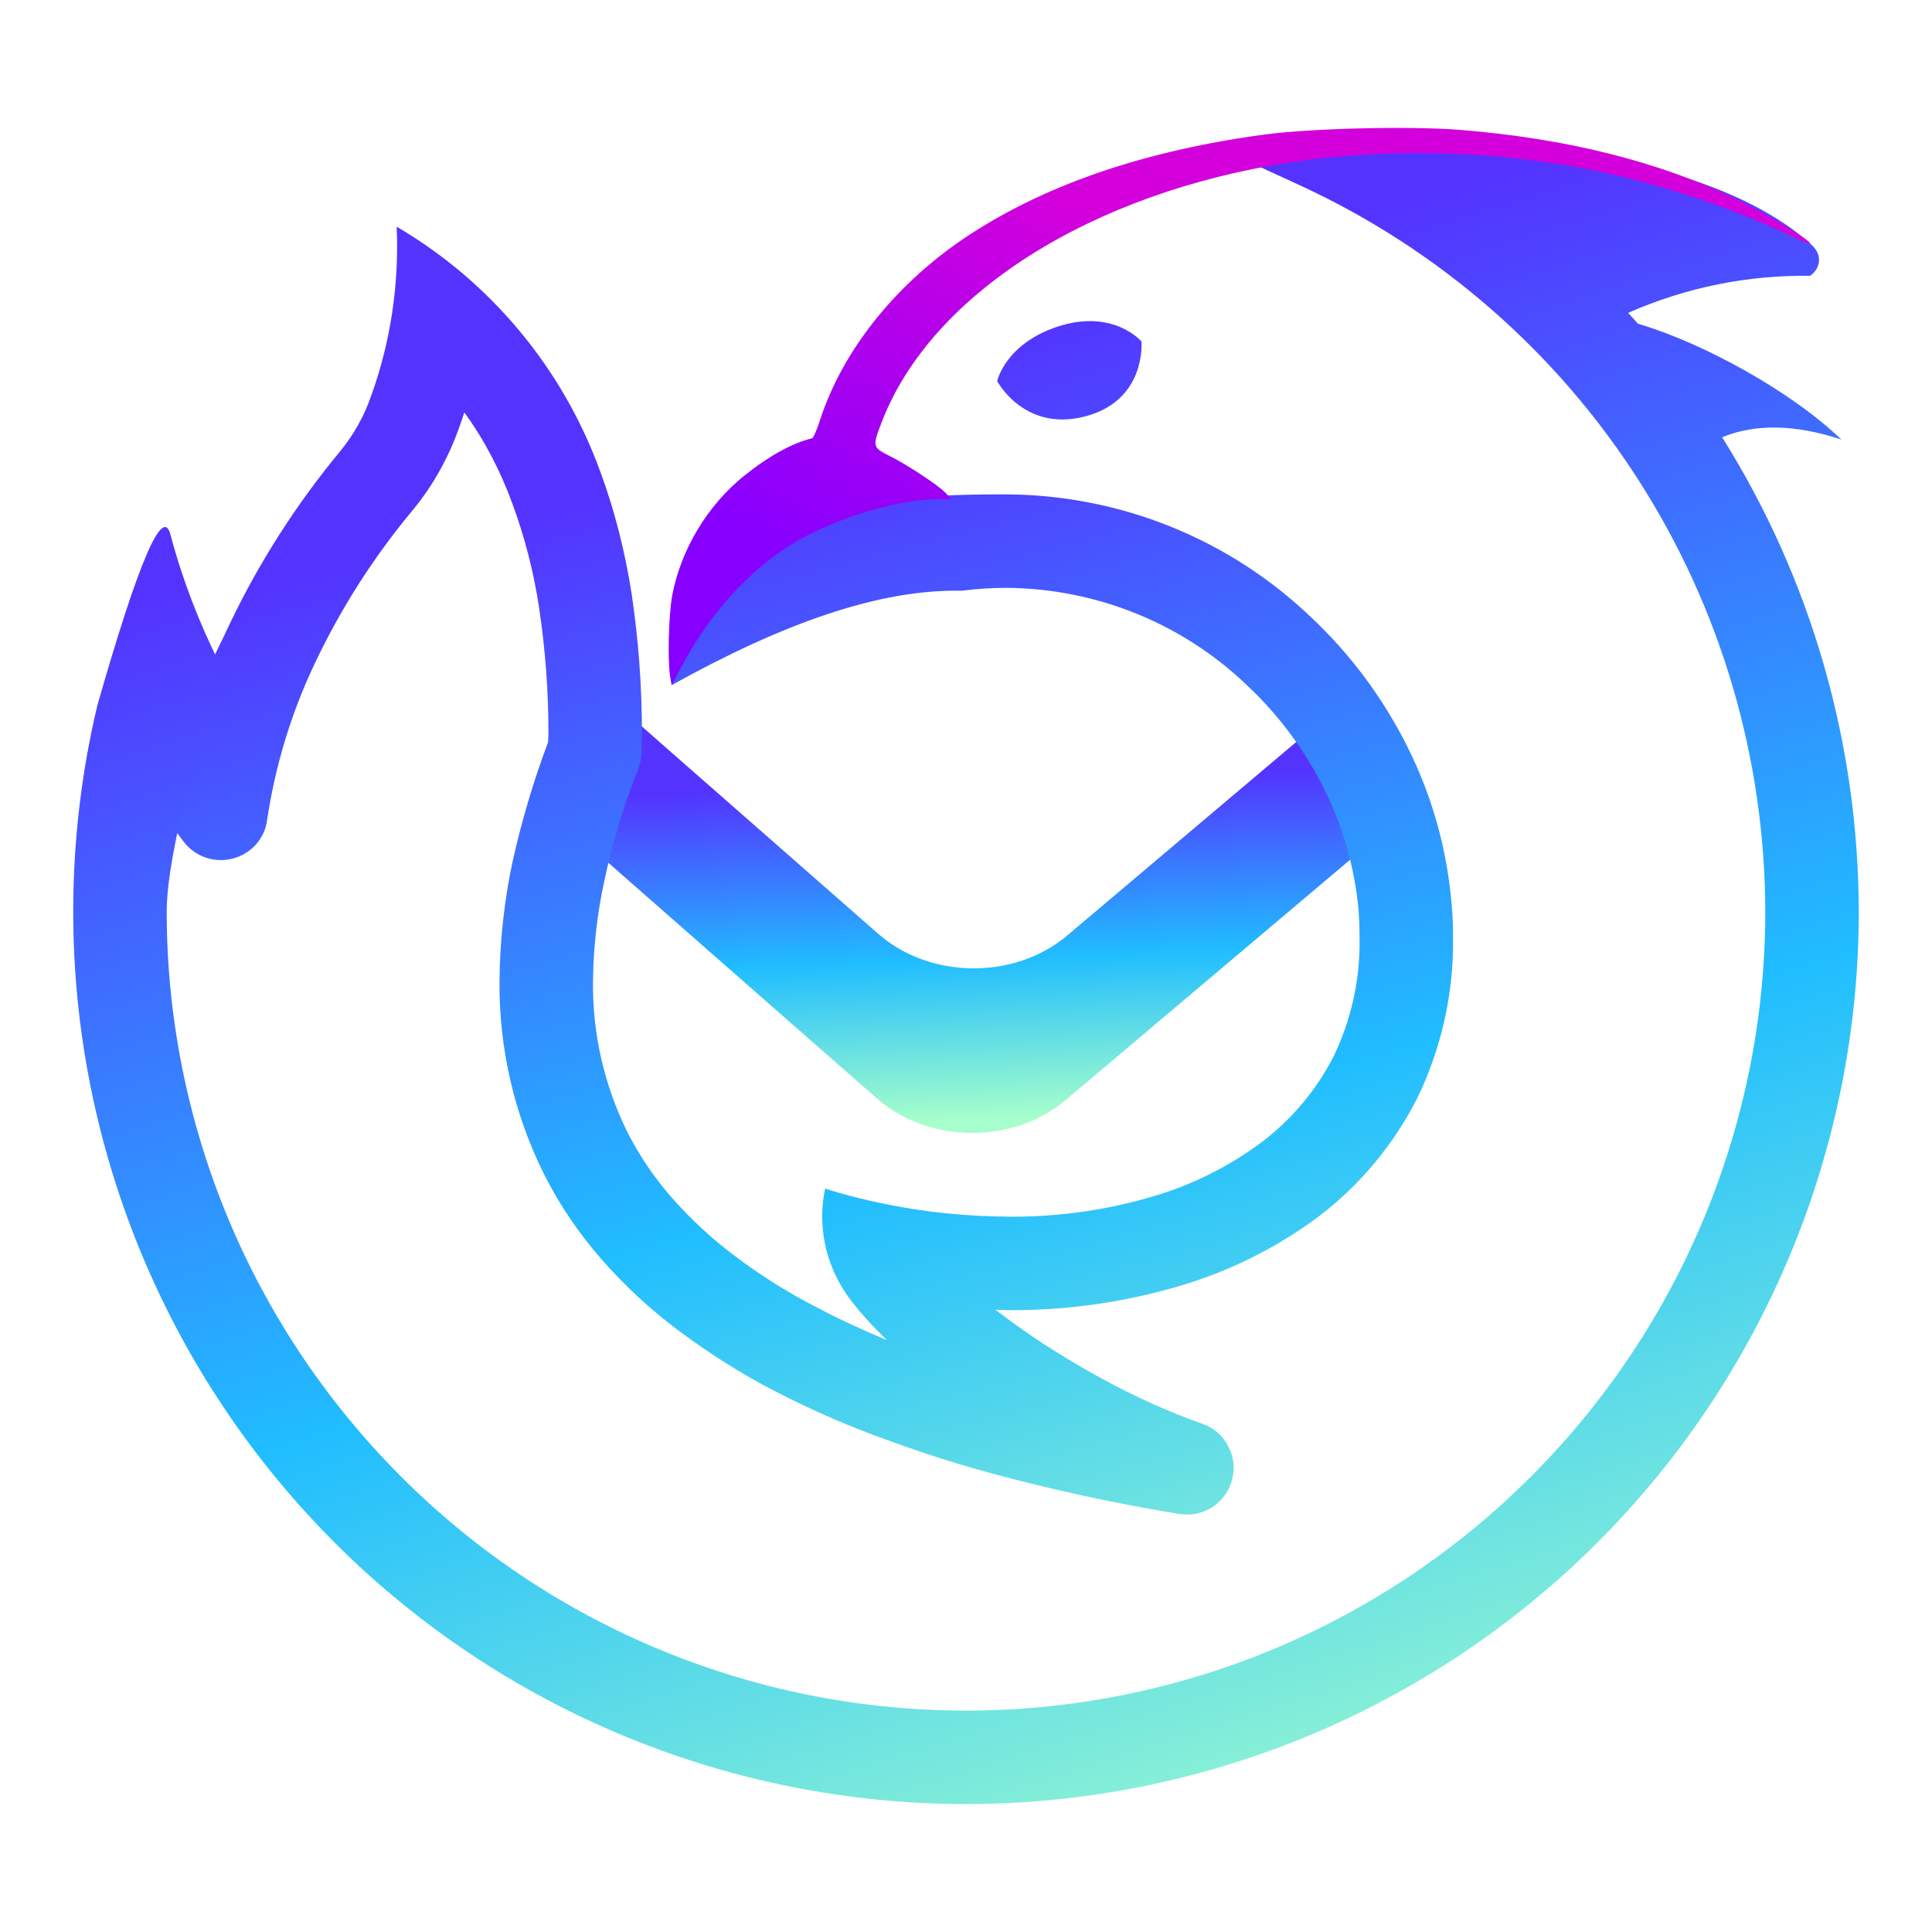
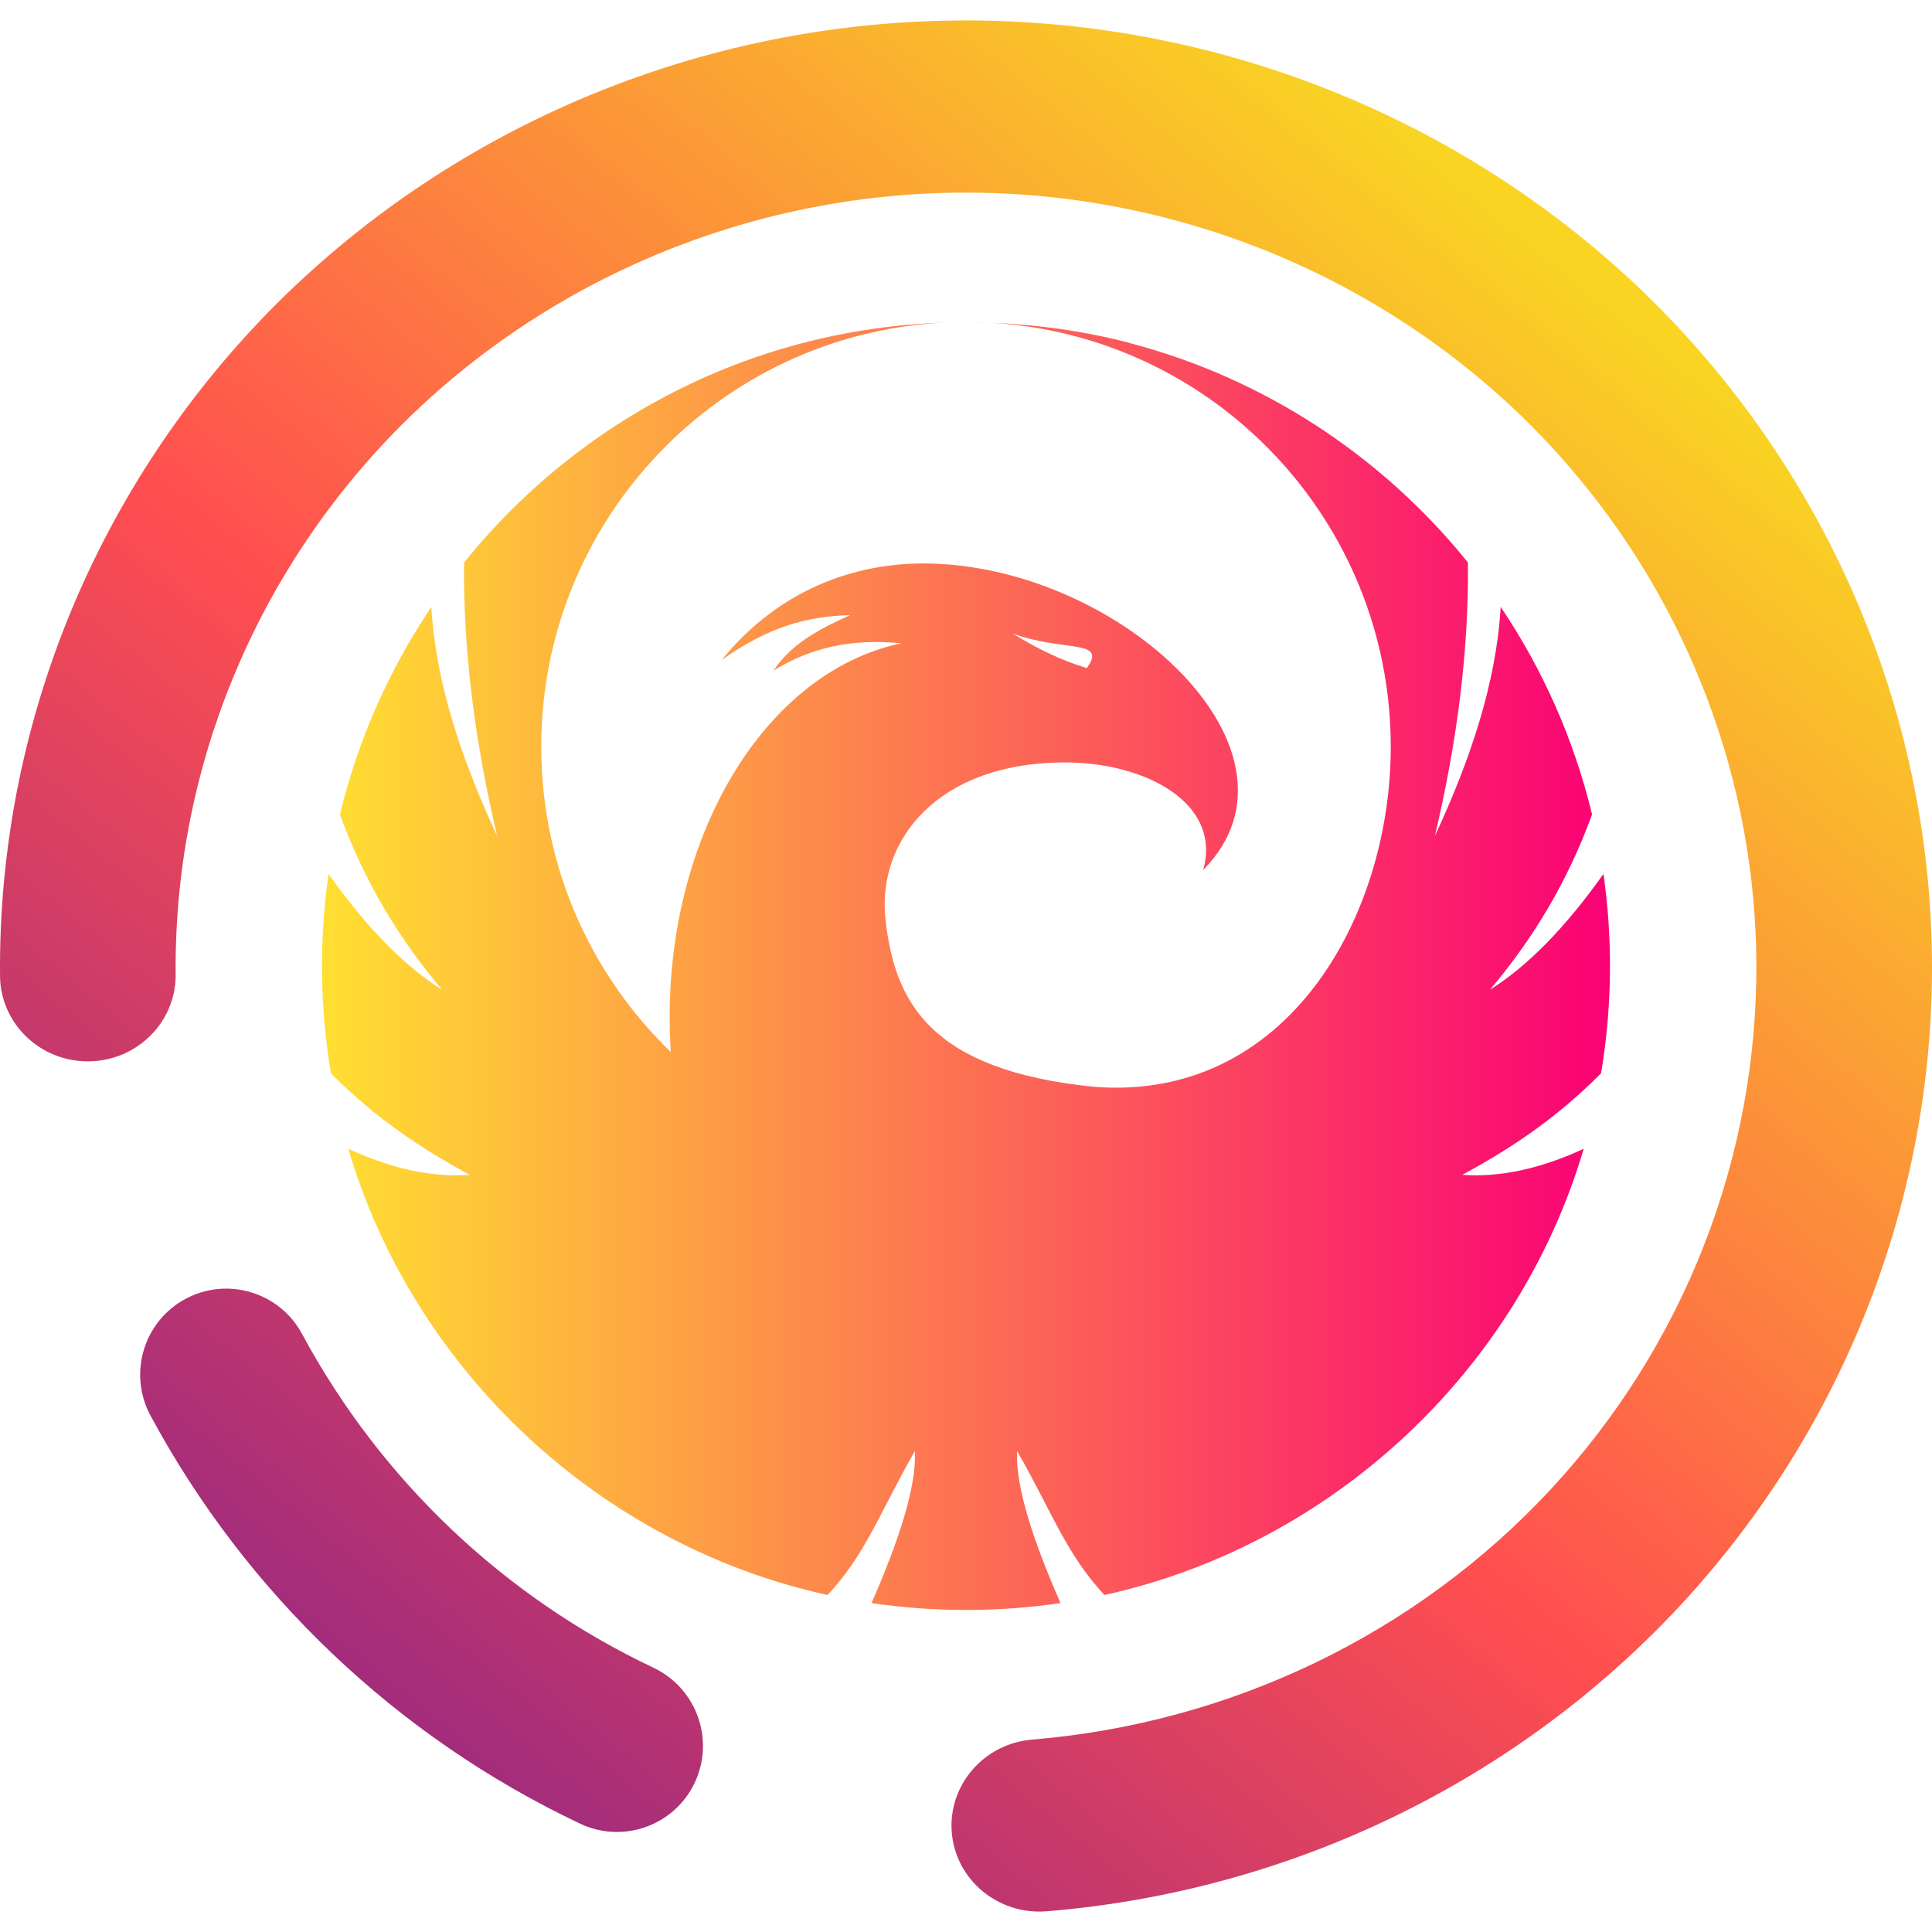
- <svg xmlns="http://www.w3.org/2000/svg" style="isolation:isolate" viewBox="0 0 62 62" width="62pt" height="62pt">
-   <linearGradient id="_lgradient_4" x1="0.489" y1="0.15" x2="0.541" y2="0.875" gradientTransform="matrix(27.85,0,0,15.02,17.45,22.865)" gradientUnits="userSpaceOnUse">
-     <stop offset="0%" stop-opacity="1" style="stop-color:rgb(84,51,255)" />
-     <stop offset="51.739%" stop-opacity="1" style="stop-color:rgb(32,189,255)" />
-     <stop offset="98.261%" stop-opacity="1" style="stop-color:rgb(165,254,203)" />
+ <svg xmlns="http://www.w3.org/2000/svg" style="isolation:isolate" viewBox="0 0 48 48" width="48pt" height="48pt">
+   <linearGradient id="_lgradient_2" x1="0" y1="0.5" x2="1" y2="0.5" gradientTransform="matrix(32,0,0,32,8,8)" gradientUnits="userSpaceOnUse">
+     <stop offset="0%" stop-opacity="1" style="stop-color:rgb(255,224,49)" />
+     <stop offset="100%" stop-opacity="1" style="stop-color:rgb(250,0,117)" />
  </linearGradient>
-   <path d=" M 41.19 24.155 L 42.72 22.865 L 45.3 25.925 L 43.77 27.215 L 34.196 35.304 C 32.509 36.728 29.793 36.703 28.134 35.246 L 18.95 27.185 L 17.45 25.865 L 20.09 22.865 L 21.59 24.185 L 28.183 29.967 C 29.843 31.423 32.559 31.448 34.245 30.023 L 41.19 24.155 Z " fill="url(#_lgradient_4)" />
-   <linearGradient id="_lgradient_5" x1="0.557" y1="0.156" x2="0.835" y2="1.219" gradientTransform="matrix(41.731,0,0,41.329,4.9,7.275)" gradientUnits="userSpaceOnUse">
-     <stop offset="0%" stop-opacity="1" style="stop-color:rgb(84,51,255)" />
-     <stop offset="51.739%" stop-opacity="1" style="stop-color:rgb(32,189,255)" />
-     <stop offset="98.261%" stop-opacity="1" style="stop-color:rgb(165,254,203)" />
+   <path d=" M 24 8 C 24.211 8 24.42 8.012 24.631 8.02 C 24.422 8.007 24.212 8 24 8 Z  M 24.631 8.02 C 30.165 8.346 34.553 12.937 34.553 18.553 C 34.553 22.777 31.977 27.39 27.164 27 C 23.121 26.589 22.228 24.909 22 22.845 C 21.78 20.852 23.329 18.945 26.445 18.942 C 28.463 18.939 30.358 19.954 29.893 21.614 C 32.781 18.692 27.879 14.087 23.072 14 C 21.185 13.966 19.314 14.694 17.933 16.393 C 19.07 15.599 19.982 15.316 21.119 15.282 C 20.538 15.557 19.718 15.907 19.215 16.662 C 20.134 16.092 21.155 15.859 22.389 15.983 C 18.836 16.735 16.339 21.163 16.666 26.137 C 14.681 24.219 13.447 21.53 13.447 18.553 C 13.447 12.907 17.881 8.297 23.457 8.014 C 21.639 8.075 19.831 8.442 18.138 9.11 C 15.532 10.136 13.259 11.828 11.53 13.975 C 11.507 16.091 11.78 18.356 12.351 20.77 C 11.469 18.873 10.828 16.977 10.716 15.08 C 9.674 16.628 8.898 18.366 8.446 20.235 C 9.059 21.921 9.932 23.348 10.985 24.592 C 10.045 24.002 9.105 23.042 8.163 21.713 C 7.927 23.357 7.947 25.028 8.222 26.666 C 9.372 27.824 10.52 28.566 11.669 29.188 C 10.735 29.256 9.731 29.04 8.653 28.541 C 10.295 34.095 14.942 38.395 20.558 39.627 C 21.502 38.636 21.896 37.499 22.73 36.051 C 22.777 36.947 22.306 38.34 21.652 39.828 C 23.206 40.057 24.794 40.056 26.348 39.828 C 25.694 38.34 25.223 36.947 25.27 36.051 C 26.104 37.499 26.498 38.635 27.442 39.627 C 33.061 38.39 37.705 34.098 39.347 28.541 C 38.269 29.04 37.265 29.256 36.331 29.188 C 37.48 28.566 38.628 27.824 39.778 26.666 C 40.053 25.028 40.073 23.357 39.837 21.713 C 38.895 23.042 37.956 24.002 37.015 24.592 C 38.07 23.348 38.941 21.921 39.554 20.235 C 39.104 18.366 38.327 16.627 37.284 15.078 C 37.172 16.975 36.531 18.873 35.649 20.77 C 36.22 18.356 36.493 16.091 36.47 13.975 C 34.354 11.348 31.423 9.402 28.063 8.522 L 28.063 8.52 C 26.942 8.227 25.789 8.065 24.631 8.02 L 24.631 8.02 Z  M 25.156 15.737 C 26.401 16.205 27.534 15.868 27 16.598 C 26.33 16.397 25.727 16.09 25.156 15.737 Z " fill="url(#_lgradient_2)" />
+   <linearGradient id="_lgradient_3" x1="0.174" y1="0.136" x2="0.886" y2="0.973" gradientTransform="matrix(-48,0,0,46.985,48,0.508)" gradientUnits="userSpaceOnUse">
+     <stop offset="0%" stop-opacity="1" style="stop-color:rgb(249,212,35)" />
+     <stop offset="51.562%" stop-opacity="1" style="stop-color:rgb(255,78,80)" />
+     <stop offset="99.13%" stop-opacity="1" style="stop-color:rgb(138,35,135)" />
  </linearGradient>
-   <path d=" M 26.7 40.665 C 26.38 39.865 26.3 38.985 26.48 38.145 C 27.11 38.345 27.74 38.505 28.39 38.635 C 29.7 38.905 31.04 39.035 32.38 39.045 C 33.92 39.055 35.46 38.845 36.93 38.415 C 38.22 38.045 39.43 37.445 40.5 36.645 C 41.46 35.915 42.24 34.985 42.79 33.915 C 43.36 32.735 43.65 31.445 43.63 30.145 C 43.63 29.835 43.62 29.535 43.6 29.235 C 43.48 27.865 43.1 26.525 42.48 25.295 C 41.86 24.055 41.02 22.925 40 21.975 C 37.93 19.995 35.17 18.885 32.3 18.865 C 31.819 18.865 31.34 18.896 30.866 18.957 C 28.205 18.901 25.096 20.017 21.552 21.988 L 22 19.735 L 23.23 18.875 C 24.63 17.895 25.46 16.905 27.09 16.365 C 28.54 15.895 30.77 15.865 32.3 15.865 C 35.94 15.885 39.43 17.285 42.06 19.795 C 43.33 20.985 44.38 22.395 45.16 23.955 C 45.95 25.525 46.43 27.225 46.58 28.975 C 46.62 29.355 46.63 29.745 46.63 30.125 C 46.65 31.895 46.25 33.655 45.48 35.245 C 44.72 36.735 43.64 38.035 42.31 39.045 C 40.94 40.065 39.4 40.825 37.76 41.295 C 36.01 41.805 34.19 42.055 32.37 42.045 C 32.23 42.045 32.09 42.035 31.95 42.035 C 32.11 42.155 32.27 42.275 32.43 42.395 C 33.36 43.075 34.34 43.685 35.35 44.235 C 36.39 44.805 37.47 45.295 38.59 45.695 C 38.95 45.815 39.24 46.075 39.41 46.405 C 39.59 46.735 39.64 47.115 39.54 47.475 C 39.45 47.845 39.22 48.155 38.91 48.365 C 38.6 48.565 38.22 48.645 37.85 48.585 C 36.19 48.315 34.54 47.975 32.91 47.565 C 31.45 47.205 30 46.775 28.59 46.255 C 27.31 45.805 26.07 45.265 24.87 44.645 C 23.78 44.085 22.75 43.425 21.77 42.695 C 20.86 42.015 20.03 41.245 19.29 40.395 C 18.58 39.585 17.97 38.685 17.48 37.725 C 16.51 35.795 16.01 33.655 16.03 31.485 C 16.04 30.195 16.18 28.915 16.45 27.645 C 16.74 26.345 17.12 25.065 17.59 23.815 L 17.6 23.505 C 17.6 22.165 17.5 20.835 17.3 19.505 C 17.13 18.365 16.84 17.235 16.44 16.155 C 16.06 15.115 15.55 14.125 14.9 13.235 C 14.85 13.385 14.8 13.545 14.74 13.705 C 14.4 14.675 13.9 15.575 13.25 16.365 C 11.99 17.875 10.93 19.535 10.09 21.315 C 9.34 22.895 8.83 24.585 8.57 26.325 C 8.49 26.925 8.05 27.405 7.46 27.555 C 6.87 27.705 6.25 27.485 5.89 27.005 L 4.9 25.685 L 5.89 23.305 C 6.17 22.415 6.98 20.875 7.37 20.025 C 8.32 18.035 9.52 16.165 10.93 14.465 C 11.36 13.935 11.69 13.345 11.91 12.705 C 12.54 10.965 12.81 9.115 12.73 7.275 C 15.75 9.045 18.06 11.825 19.26 15.125 C 19.73 16.395 20.06 17.715 20.27 19.055 C 20.49 20.535 20.6 22.025 20.6 23.525 C 20.6 23.525 20.6 23.525 20.6 23.525 L 20.59 24.115 C 20.59 24.305 20.55 24.485 20.49 24.655 C 20.02 25.835 19.65 27.045 19.39 28.285 C 19.16 29.345 19.04 30.425 19.03 31.505 C 19.01 33.195 19.4 34.855 20.15 36.365 C 20.53 37.105 21 37.795 21.55 38.425 C 22.16 39.115 22.83 39.745 23.57 40.295 C 24.41 40.935 25.31 41.495 26.25 41.975 C 26.97 42.355 27.71 42.695 28.46 43.005 C 28.37 42.915 28.28 42.825 28.19 42.735 C 27.88 42.425 27.58 42.085 27.31 41.735 C 27.06 41.405 26.85 41.045 26.7 40.665 C 26.49 40.155 26.59 39.565 26.94 39.145 C 27.29 38.725 27.85 38.525 28.39 38.635" fill="url(#_lgradient_5)" />
-   <linearGradient id="_lgradient_6" x1="0.508" y1="0.123" x2="0.818" y2="1.042" gradientTransform="matrix(57.3,0,0,53.578,2.35,4.317)" gradientUnits="userSpaceOnUse">
-     <stop offset="0%" stop-opacity="1" style="stop-color:rgb(84,51,255)" />
-     <stop offset="51.739%" stop-opacity="1" style="stop-color:rgb(32,189,255)" />
-     <stop offset="98.261%" stop-opacity="1" style="stop-color:rgb(165,254,203)" />
-   </linearGradient>
-   <path d=" M 52.249 10.04 C 52.356 10.154 52.46 10.271 52.563 10.389 L 52.563 10.389 C 54.664 11.004 57.5 12.572 59.09 14.105 C 57.628 13.622 56.343 13.588 55.264 14.032 C 58.125 18.585 59.64 23.862 59.65 29.255 C 59.65 29.255 59.65 29.255 59.65 29.255 L 59.65 29.255 C 59.65 36.845 56.63 44.135 51.26 49.505 C 45.89 54.875 38.59 57.895 31 57.895 C 23.41 57.895 16.11 54.875 10.74 49.505 C 5.37 44.135 2.35 36.845 2.35 29.255 C 2.35 27.015 2.61 24.785 3.13 22.615 Q 5.097 15.74 5.47 17.155 C 5.843 18.57 6.38 19.963 7.05 21.305 C 6.59 23.255 5.35 27.245 5.35 29.255 C 5.35 36.055 8.06 42.575 12.87 47.385 C 17.67 52.195 24.2 54.895 31 54.895 C 37.8 54.895 44.33 52.195 49.13 47.385 C 53.94 42.575 56.65 36.055 56.65 29.255 C 56.64 24.345 55.23 19.535 52.58 15.405 C 49.93 11.265 46.15 7.985 41.69 5.935 L 41.69 5.935 L 40.32 5.305 Q 44.538 3.985 45.305 4.428 C 45.526 4.556 45.745 4.686 45.963 4.82 C 49.912 4.447 55.424 5.413 58.09 7.818 C 58.542 8.184 58.389 8.65 58.09 8.85 C 56.081 8.828 54.129 9.213 52.249 10.04 L 52.249 10.04 Z  M 56.65 29.255 L 56.65 29.255 L 56.65 29.255 L 56.65 29.255 Z  M 56.65 29.255 L 56.65 29.255 L 56.65 29.255 L 56.65 29.255 Z  M 56.65 29.255 L 56.65 29.255 C 56.65 29.255 56.65 29.255 56.65 29.255 L 56.65 29.255 L 56.65 29.255 L 56.65 29.255 Z  M 34.983 13.316 C 36.79 12.747 36.631 10.958 36.631 10.958 C 36.631 10.958 35.728 9.893 33.936 10.483 C 32.26 11.036 32 12.23 32 12.23 C 32 12.23 32.916 13.967 34.983 13.316 Z " fill-rule="evenodd" fill="url(#_lgradient_6)" />
-   <linearGradient id="_lgradient_7" x1="0.576" y1="0.387" x2="0.128" y2="0.792" gradientTransform="matrix(36.631,0,0,17.883,21.459,4.105)" gradientUnits="userSpaceOnUse">
-     <stop offset="0%" stop-opacity="1" style="stop-color:rgb(211,0,220)" />
-     <stop offset="100%" stop-opacity="1" style="stop-color:rgb(135,0,255)" />
-   </linearGradient>
-   <path d=" M 21.506 21.708 C 21.419 21.182 21.458 19.717 21.574 19.099 C 21.851 17.637 22.704 16.217 23.869 15.278 C 24.663 14.638 25.429 14.214 26.058 14.067 C 26.099 14.058 26.211 13.806 26.307 13.507 C 27.047 11.205 28.813 9.02 31.168 7.497 C 33.658 5.887 36.795 4.827 40.59 4.316 C 42.059 4.118 45.239 4.041 46.812 4.165 C 50.266 4.437 53.273 5.192 55.786 6.417 C 56.711 6.868 58.157 7.748 58.088 7.818 C 58.069 7.836 57.676 7.673 57.214 7.454 C 55.515 6.65 53.267 5.908 51.267 5.492 C 48.107 4.835 44.573 4.732 41.448 5.205 C 35.015 6.179 29.886 9.427 28.3 13.533 C 27.992 14.331 27.998 14.356 28.541 14.628 C 29.128 14.921 30.125 15.58 30.356 15.828 L 30.535 16.019 L 30.136 16.019 C 28.681 16.02 26.467 16.735 25.151 17.628 C 23.83 18.526 22.723 19.797 21.865 21.403 L 21.552 21.988 L 21.506 21.708 Z " fill="url(#_lgradient_7)" />
+   <path d=" M 25.639 43.22 L 25.639 43.22 C 24.442 43.32 23.549 44.356 23.647 45.532 L 23.647 45.532 C 23.746 46.709 24.802 47.584 26.006 47.485 L 26.006 47.485 C 32.034 46.993 37.66 44.28 41.743 39.89 C 45.816 35.501 48.054 29.759 47.999 23.824 C 47.941 17.589 45.355 11.622 40.82 7.245 C 36.274 2.879 30.143 0.452 23.783 0.509 C 17.423 0.565 11.337 3.1 6.873 7.546 C 2.419 12.003 -0.057 18.015 0.001 24.249 L 0.001 24.249 C 0.012 25.43 0.998 26.38 2.202 26.369 L 2.202 26.369 C 3.407 26.358 4.375 25.391 4.364 24.211 L 4.364 24.211 C 4.317 19.109 6.345 14.193 9.988 10.546 C 13.642 6.909 18.619 4.833 23.822 4.786 C 29.026 4.74 34.041 6.728 37.761 10.299 C 41.471 13.881 43.588 18.761 43.636 23.863 C 43.68 28.718 41.858 33.419 38.52 37.01 C 35.182 40.601 30.577 42.813 25.639 43.22 Z  M 7.505 33.142 L 7.505 33.142 C 6.946 32.102 5.649 31.712 4.609 32.27 L 4.609 32.27 C 3.569 32.828 3.179 34.126 3.737 35.166 L 3.737 35.166 C 6.119 39.593 9.863 43.153 14.406 45.305 L 14.406 45.305 C 15.474 45.815 16.751 45.362 17.258 44.295 L 17.258 44.295 C 17.765 43.228 17.31 41.948 16.243 41.438 L 16.243 41.438 C 12.516 39.675 9.463 36.772 7.505 33.142 Z " fill-rule="evenodd" fill="url(#_lgradient_3)" />
</svg>
